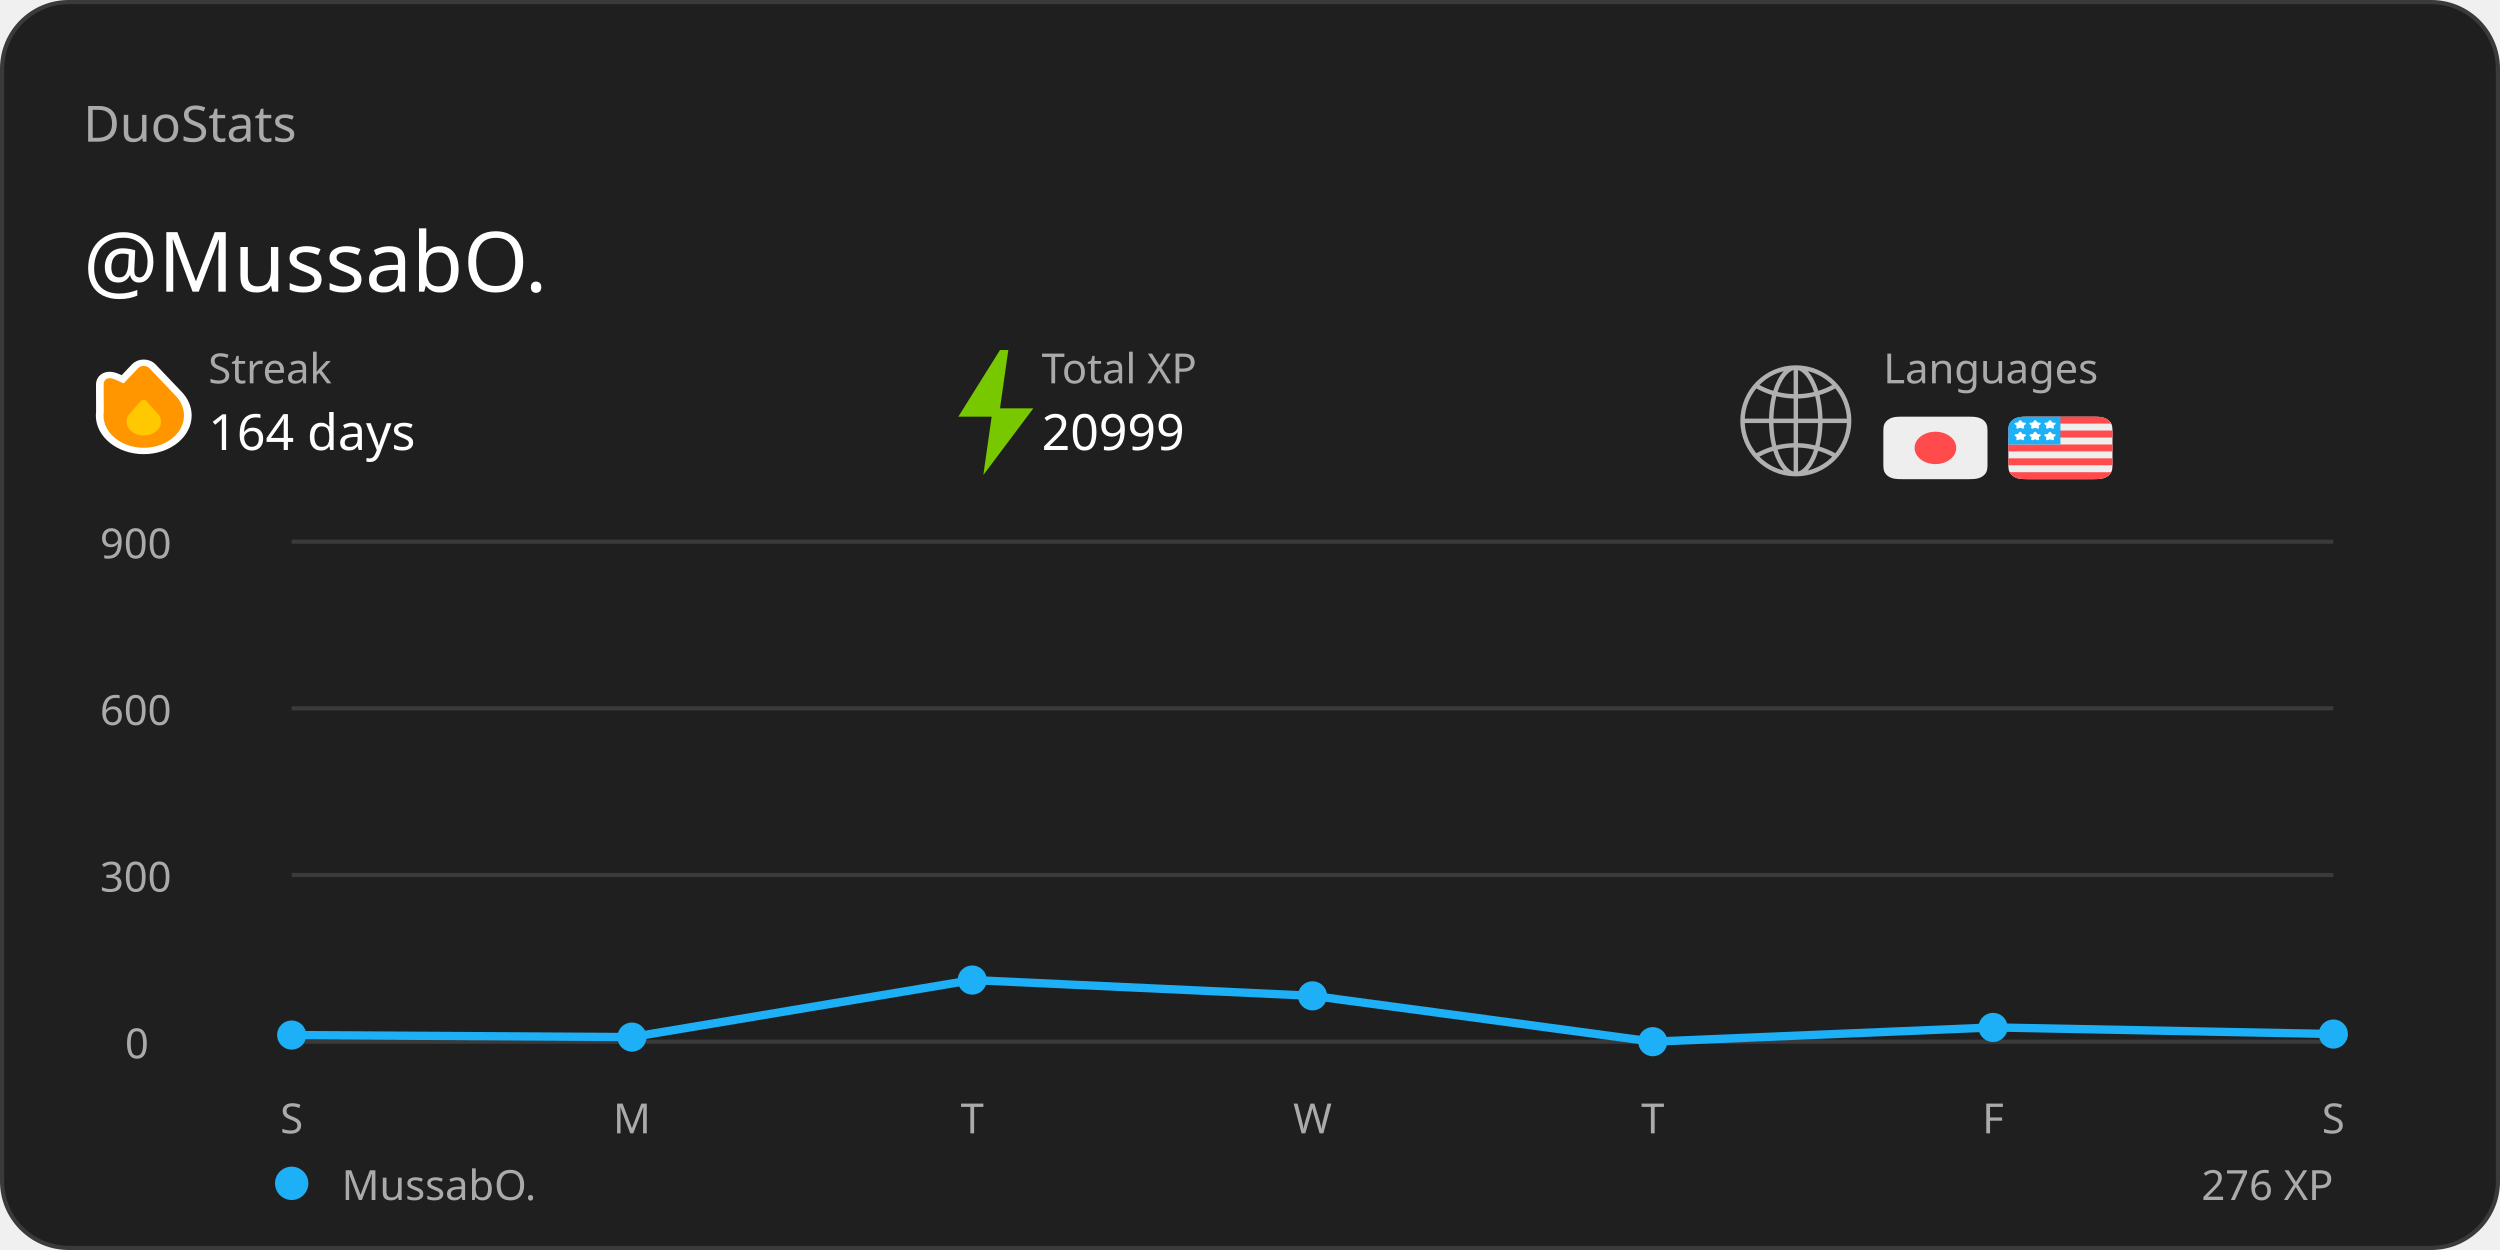
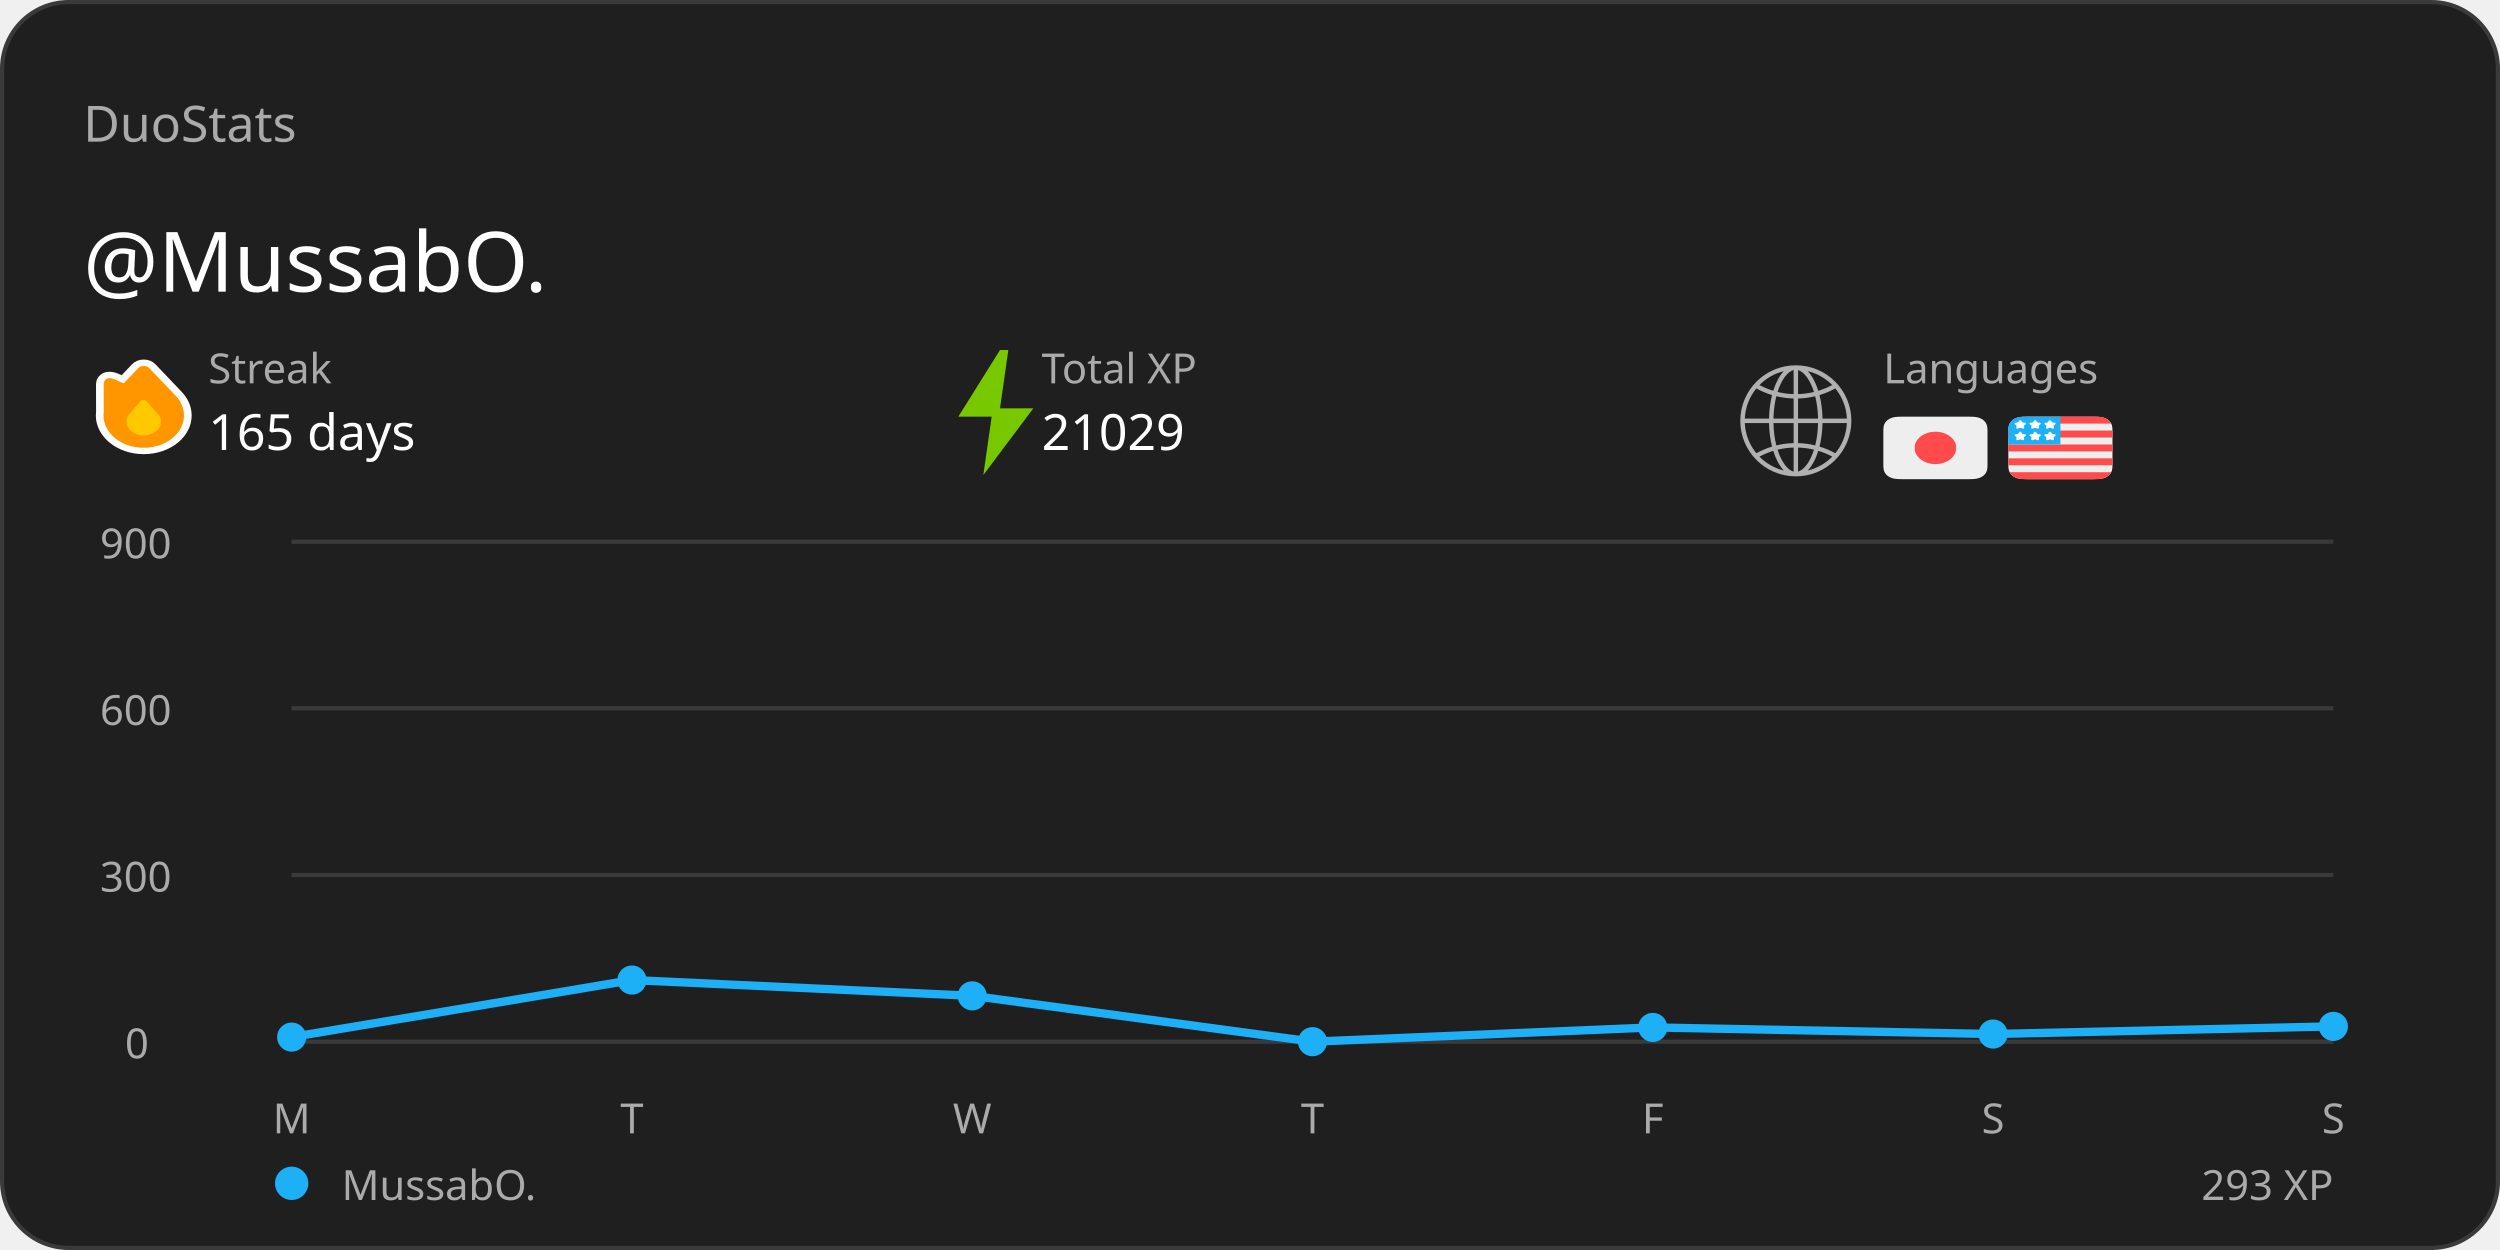
<svg xmlns="http://www.w3.org/2000/svg" width="600" height="300" viewBox="0 0 600 300">
  <rect x="0.5" y="0.5" width="599" height="299" rx="16" fill="#1F1F1F" stroke="#3A3A3A" />
  <text x="20" y="34" fill="#AAAAAA" font-size="12" font-family="DIN Round Pro, system-ui, sans-serif">DuoStats</text>
  <text x="20" y="70" fill="#FFFFFF" font-size="20" font-family="DIN Round Pro, system-ui, sans-serif">@MussabO.</text>
  <g transform="translate(23, 86) scale(0.92, 0.7666667)">
    <g id="Page-1" stroke="none" stroke-width="1" fill="none" fill-rule="evenodd">
      <g id="streak" transform="translate(1, 1)" fill-rule="nonzero">
        <g id="Group" fill="#FF9600" stroke="#FFFFFF" stroke-width="2">
          <path d="M0.068,15.675 L0.044,7.216 C0.039,5.334 1.25,3.942 3.056,4.246 C3.413,4.306 3.998,4.491 4.306,4.656 L5.997,5.561 L9.247,1.464 C9.793,0.776 10.622,0.376 11.5,0.376 C12.378,0.376 13.207,0.776 13.753,1.464 L20.523,10 C22.123,11.939 22.999,14.375 23,16.889 C23,23.034 17.843,28 11.5,28 C5.157,28 0,23.034 0,16.889 C0,16.481 0.023,16.076 0.068,15.675 Z" id="Path" />
        </g>
        <g id="Group" transform="translate(7, 11)" fill="#FFC800">
          <path d="M1.012,5.077 C1.026,5.04 1.046,5.005 1.069,4.973 L3.719,1.364 C3.893,1.127 4.17,0.987 4.464,0.987 C4.758,0.987 5.035,1.127 5.209,1.364 L7.732,4.8 C8.541,5.595 8.998,6.681 9,7.815 C9,10.208 6.985,12.148 4.5,12.148 C2.015,12.148 0,10.208 0,7.815 C0,6.776 0.38,5.823 1.012,5.077 L1.012,5.077 Z" id="Path" />
        </g>
      </g>
    </g>
  </g>
  <text x="50" y="92" fill="#AAAAAA" font-size="10" font-family="DIN Round Pro, system-ui, sans-serif">Streak</text>
-   <text x="50" y="108" fill="#FFFFFF" font-size="12" font-family="DIN Round Pro, system-ui, sans-serif">164 days</text>
+   <text x="50" y="108" fill="#FFFFFF" font-size="12" font-family="DIN Round Pro, system-ui, sans-serif">165 days</text>
  <path d="M240 84 230 100h8l-2 14 12-16h-8l2-14z" fill="#78C800" />
  <text x="250" y="92" fill="#AAAAAA" font-size="10" font-family="DIN Round Pro, system-ui, sans-serif">Total XP</text>
-   <text x="250" y="108" fill="#FFFFFF" font-size="12" font-family="DIN Round Pro, system-ui, sans-serif">20999</text>
+   <text x="250" y="108" fill="#FFFFFF" font-size="12" font-family="DIN Round Pro, system-ui, sans-serif">21029</text>
  <g transform="translate(415, 85) scale(1.0, 1.0)">
    <g id="SVGRepo_bgCarrier" stroke-width="0" />
    <g id="SVGRepo_tracerCarrier" stroke-linecap="round" stroke-linejoin="round" />
    <g id="SVGRepo_iconCarrier">
      <g id="icomoon-ignore"> </g>
      <path d="M16 2.672c-0.004 0-0.007 0-0.011 0-0.002 0-0.003 0-0.005 0-0.005 0-0.010 0.001-0.016 0.001-7.347 0.017-13.296 5.977-13.296 13.327 0 7.348 5.949 13.309 13.296 13.327 0.005 0 0.010 0.001 0.016 0.001 0.002 0 0.004 0 0.005 0 0.004 0 0.008 0 0.011 0 7.36 0 13.328-5.968 13.328-13.328s-5.968-13.328-13.328-13.328zM16.533 10.648c1.413-0.039 2.788-0.225 4.112-0.548 0.399 1.571 0.647 3.382 0.686 5.367h-4.798v-4.819zM16.533 9.582v-5.759c1.437 0.398 2.893 2.314 3.821 5.252-1.231 0.297-2.509 0.47-3.821 0.507zM15.467 3.81v5.772c-1.323-0.037-2.611-0.213-3.852-0.515 0.936-2.956 2.405-4.879 3.852-5.256zM15.467 10.647v4.82h-4.831c0.039-1.988 0.287-3.801 0.687-5.373 1.334 0.326 2.72 0.515 4.144 0.553zM9.563 15.467h-5.811c0.118-2.741 1.139-5.252 2.773-7.241 1.187 0.654 2.446 1.189 3.766 1.589-0.431 1.7-0.689 3.617-0.728 5.652zM9.563 16.533c0.039 2.034 0.297 3.951 0.728 5.651-1.319 0.401-2.579 0.936-3.766 1.59-1.635-1.989-2.656-4.5-2.773-7.241h5.811zM10.636 16.533h4.831v4.814c-1.424 0.038-2.81 0.228-4.145 0.555-0.399-1.571-0.647-3.383-0.686-5.369zM15.467 22.412v5.778c-1.448-0.378-2.919-2.303-3.854-5.263 1.241-0.302 2.53-0.478 3.854-0.515zM16.533 28.178v-5.765c1.313 0.038 2.591 0.211 3.822 0.508-0.928 2.941-2.384 4.86-3.822 5.257zM16.533 21.347v-4.814h4.798c-0.039 1.983-0.286 3.791-0.684 5.361-1.325-0.323-2.7-0.51-4.113-0.548zM22.404 16.533h5.845c-0.118 2.741-1.138 5.251-2.773 7.24-1.197-0.658-2.467-1.197-3.797-1.599 0.43-1.698 0.687-3.611 0.726-5.64zM22.404 15.467c-0.039-2.033-0.297-3.946-0.727-5.646 1.33-0.402 2.599-0.94 3.795-1.598 1.636 1.989 2.658 4.501 2.776 7.244h-5.845zM24.738 7.409c-1.061 0.564-2.18 1.031-3.35 1.385-0.623-2.005-1.498-3.642-2.533-4.717 2.27 0.545 4.297 1.719 5.883 3.332zM13.103 4.087c-1.029 1.073-1.9 2.702-2.521 4.697-1.158-0.353-2.268-0.815-3.319-1.375 1.575-1.602 3.587-2.774 5.84-3.322zM7.259 24.587c1.052-0.561 2.163-1.024 3.322-1.377 0.621 1.997 1.492 3.629 2.522 4.702-2.255-0.549-4.268-1.721-5.844-3.326zM18.855 27.922c1.036-1.075 1.911-2.712 2.535-4.721 1.17 0.355 2.29 0.82 3.351 1.387-1.586 1.614-3.614 2.791-5.886 3.334z" fill="#b0b0b0"> </path>
    </g>
  </g>
  <text x="452" y="92" fill="#AAAAAA" font-size="10" font-family="DIN Round Pro, system-ui, sans-serif">Languages</text>
  <g transform="translate(452, 100) scale(0.3571429, 0.2777778)">
    <g clip-path="url(#clip0_129_1008)">
      <path fill-rule="evenodd" clip-rule="evenodd" d="M12.563 0H57.437C61.805 0 63.389 0.455 64.987 1.309C66.584 2.163 67.837 3.416 68.691 5.013C69.545 6.61 70 8.195 70 12.563V41.437C70 45.805 69.545 47.389 68.691 48.986C67.837 50.584 66.584 51.837 64.987 52.691C63.389 53.545 61.805 54 57.437 54H12.563C8.195 54 6.61 53.545 5.013 52.691C3.416 51.837 2.163 50.584 1.309 48.986C0.455 47.389 0 45.805 0 41.437V12.563C0 8.195 0.455 6.61 1.309 5.013C2.163 3.416 3.416 2.163 5.013 1.309C6.61 0.455 8.195 0 12.563 0Z" fill="#EEEEEE" />
      <path d="M35 41C42.732 41 49 34.732 49 27C49 19.268 42.732 13 35 13C27.268 13 21 19.268 21 27C21 34.732 27.268 41 35 41Z" fill="#FF4B4B" />
    </g>
    <defs>
      <clipPath id="clip0_129_1008">
        <rect width="70" height="54" fill="white" />
      </clipPath>
    </defs>
  </g>
  <g transform="translate(482, 100) scale(0.3571429, 0.2777778)">
    <g clip-path="url(#clip0_129_593)">
      <path fill-rule="evenodd" clip-rule="evenodd" d="M12.563 0H57.437C61.805 0 63.389 0.455 64.987 1.309C66.584 2.163 67.837 3.416 68.691 5.013C69.545 6.61 70 8.195 70 12.563V41.437C70 45.805 69.545 47.389 68.691 48.986C67.837 50.584 66.584 51.837 64.987 52.691C63.389 53.545 61.805 54 57.437 54H12.563C8.195 54 6.61 53.545 5.013 52.691C3.416 51.837 2.163 50.584 1.309 48.986C0.455 47.389 0 45.805 0 41.437V12.563C0 8.195 0.455 6.61 1.309 5.013C2.163 3.416 3.416 2.163 5.013 1.309C6.61 0.455 8.195 0 12.563 0Z" fill="#EEEEEE" />
      <path fill-rule="evenodd" clip-rule="evenodd" d="M12.563 0H57.437C61.805 0 63.389 0.455 64.987 1.309C66.584 2.163 67.837 3.416 68.691 5.013C68.863 5.335 69.019 5.656 69.158 6H0.842C0.981 5.656 1.137 5.335 1.309 5.013C2.163 3.416 3.416 2.163 5.013 1.309C6.61 0.455 8.195 0 12.563 0Z" fill="#FF4B4B" />
      <path fill-rule="evenodd" clip-rule="evenodd" d="M69.997 12C69.999 12.182 70 12.37 70 12.563V18H0V12.563C0 12.37 0.001 12.182 0.003 12H69.997Z" fill="#FF4B4B" />
      <path fill-rule="evenodd" clip-rule="evenodd" d="M70 24V30H0V24H70Z" fill="#FF4B4B" />
      <path fill-rule="evenodd" clip-rule="evenodd" d="M70 41.437C70 41.63 69.999 41.818 69.997 42H0.003C0.001 41.818 0 41.63 0 41.437V36H70V41.437Z" fill="#FF4B4B" />
      <path fill-rule="evenodd" clip-rule="evenodd" d="M69.158 48C69.019 48.344 68.863 48.665 68.691 48.986C67.837 50.584 66.584 51.837 64.987 52.691C63.389 53.545 61.805 54 57.437 54H12.563C8.195 54 6.61 53.545 5.013 52.691C3.416 51.837 2.163 50.584 1.309 48.986C1.137 48.665 0.981 48.344 0.842 48H69.158Z" fill="#FF4B4B" />
      <path fill-rule="evenodd" clip-rule="evenodd" d="M12.563 0H35V24H0V12.563C0 8.195 0.455 6.61 1.309 5.013C2.163 3.416 3.416 2.163 5.013 1.309C6.61 0.455 8.195 0 12.563 0Z" fill="#1CB0F6" />
      <path d="M27.806 9.602L26.531 10.273C26.13 10.483 25.635 10.329 25.424 9.929C25.341 9.769 25.312 9.586 25.342 9.409L25.586 7.988C25.609 7.853 25.564 7.715 25.466 7.62L24.434 6.614C24.11 6.298 24.103 5.779 24.419 5.455C24.545 5.326 24.71 5.242 24.888 5.216L26.314 5.009C26.45 4.989 26.567 4.904 26.628 4.781L27.266 3.489C27.466 3.083 27.957 2.916 28.363 3.117C28.525 3.196 28.655 3.327 28.735 3.489L29.373 4.781C29.434 4.904 29.551 4.989 29.687 5.009L31.113 5.216C31.561 5.281 31.871 5.697 31.806 6.145C31.78 6.323 31.696 6.488 31.567 6.614L30.535 7.62C30.437 7.715 30.392 7.853 30.415 7.988L30.659 9.409C30.735 9.855 30.436 10.278 29.99 10.355C29.812 10.385 29.629 10.356 29.47 10.273L28.194 9.602C28.073 9.538 27.928 9.538 27.806 9.602Z" fill="white" />
      <path d="M27.806 19.602L26.531 20.273C26.13 20.483 25.635 20.329 25.424 19.929C25.341 19.769 25.312 19.587 25.342 19.409L25.586 17.988C25.609 17.853 25.564 17.715 25.466 17.62L24.434 16.614C24.11 16.298 24.103 15.779 24.419 15.455C24.545 15.326 24.71 15.242 24.888 15.216L26.314 15.009C26.45 14.989 26.567 14.904 26.628 14.781L27.266 13.489C27.466 13.083 27.957 12.916 28.363 13.117C28.525 13.196 28.655 13.327 28.735 13.489L29.373 14.781C29.434 14.904 29.551 14.989 29.687 15.009L31.113 15.216C31.561 15.281 31.871 15.697 31.806 16.145C31.78 16.323 31.696 16.488 31.567 16.614L30.535 17.62C30.437 17.715 30.392 17.853 30.415 17.988L30.659 19.409C30.735 19.855 30.436 20.278 29.99 20.355C29.812 20.385 29.629 20.356 29.47 20.273L28.194 19.602C28.073 19.538 27.928 19.538 27.806 19.602Z" fill="white" />
      <path d="M17.806 9.602L16.531 10.273C16.13 10.483 15.635 10.329 15.425 9.929C15.341 9.769 15.312 9.586 15.342 9.409L15.586 7.988C15.609 7.853 15.564 7.715 15.466 7.62L14.434 6.614C14.11 6.298 14.103 5.779 14.419 5.455C14.545 5.326 14.71 5.242 14.888 5.216L16.314 5.009C16.45 4.989 16.567 4.904 16.628 4.781L17.266 3.489C17.466 3.083 17.957 2.916 18.363 3.117C18.525 3.196 18.655 3.327 18.735 3.489L19.373 4.781C19.434 4.904 19.551 4.989 19.687 5.009L21.113 5.216C21.561 5.281 21.871 5.697 21.806 6.145C21.78 6.323 21.696 6.488 21.567 6.614L20.535 7.62C20.437 7.715 20.392 7.853 20.415 7.988L20.659 9.409C20.735 9.855 20.436 10.278 19.99 10.355C19.812 10.385 19.629 10.356 19.47 10.273L18.194 9.602C18.073 9.538 17.928 9.538 17.806 9.602Z" fill="white" />
      <path d="M17.806 19.602L16.531 20.273C16.13 20.483 15.635 20.329 15.425 19.929C15.341 19.769 15.312 19.587 15.342 19.409L15.586 17.988C15.609 17.853 15.564 17.715 15.466 17.62L14.434 16.614C14.11 16.298 14.103 15.779 14.419 15.455C14.545 15.326 14.71 15.242 14.888 15.216L16.314 15.009C16.45 14.989 16.567 14.904 16.628 14.781L17.266 13.489C17.466 13.083 17.957 12.916 18.363 13.117C18.525 13.196 18.655 13.327 18.735 13.489L19.373 14.781C19.434 14.904 19.551 14.989 19.687 15.009L21.113 15.216C21.561 15.281 21.871 15.697 21.806 16.145C21.78 16.323 21.696 16.488 21.567 16.614L20.535 17.62C20.437 17.715 20.392 17.853 20.415 17.988L20.659 19.409C20.735 19.855 20.436 20.278 19.99 20.355C19.812 20.385 19.629 20.356 19.47 20.273L18.194 19.602C18.073 19.538 17.928 19.538 17.806 19.602Z" fill="white" />
      <path d="M7.807 9.602L6.531 10.273C6.13 10.483 5.635 10.329 5.424 9.929C5.341 9.769 5.312 9.586 5.342 9.409L5.586 7.988C5.609 7.853 5.564 7.715 5.466 7.62L4.434 6.614C4.11 6.298 4.103 5.779 4.419 5.455C4.545 5.326 4.71 5.242 4.888 5.216L6.314 5.009C6.45 4.989 6.567 4.904 6.628 4.781L7.266 3.489C7.466 3.083 7.957 2.916 8.363 3.117C8.525 3.196 8.655 3.327 8.735 3.489L9.373 4.781C9.434 4.904 9.551 4.989 9.687 5.009L11.113 5.216C11.561 5.281 11.871 5.697 11.806 6.145C11.78 6.323 11.696 6.488 11.567 6.614L10.535 7.62C10.437 7.715 10.392 7.853 10.415 7.988L10.659 9.409C10.735 9.855 10.436 10.278 9.99 10.355C9.812 10.385 9.629 10.356 9.47 10.273L8.194 9.602C8.073 9.538 7.928 9.538 7.807 9.602Z" fill="white" />
      <path d="M7.807 19.602L6.531 20.273C6.13 20.483 5.635 20.329 5.424 19.929C5.341 19.769 5.312 19.587 5.342 19.409L5.586 17.988C5.609 17.853 5.564 17.715 5.466 17.62L4.434 16.614C4.11 16.298 4.103 15.779 4.419 15.455C4.545 15.326 4.71 15.242 4.888 15.216L6.314 15.009C6.45 14.989 6.567 14.904 6.628 14.781L7.266 13.489C7.466 13.083 7.957 12.916 8.363 13.117C8.525 13.196 8.655 13.327 8.735 13.489L9.373 14.781C9.434 14.904 9.551 14.989 9.687 15.009L11.113 15.216C11.561 15.281 11.871 15.697 11.806 16.145C11.78 16.323 11.696 16.488 11.567 16.614L10.535 17.62C10.437 17.715 10.392 17.853 10.415 17.988L10.659 19.409C10.735 19.855 10.436 20.278 9.99 20.355C9.812 20.385 9.629 20.356 9.47 20.273L8.194 19.602C8.073 19.538 7.928 19.538 7.807 19.602Z" fill="white" />
    </g>
    <defs>
      <clipPath id="clip0_129_593">
        <rect width="70" height="54" fill="white" />
      </clipPath>
    </defs>
  </g>
  <g stroke="#3A3A3A" stroke-width="1">
    <line x1="70" y1="250" x2="560" y2="250" />
    <line x1="70" y1="210" x2="560" y2="210" />
    <line x1="70" y1="170" x2="560" y2="170" />
    <line x1="70" y1="130" x2="560" y2="130" />
  </g>
  <g fill="#AAAAAA" font-size="10" font-family="DIN Round Pro, system-ui, sans-serif">
    <text x="30" y="254">0</text>
    <text x="24" y="214">300</text>
    <text x="24" y="174">600</text>
    <text x="24" y="134">900</text>
  </g>
-   <polyline points="70.0,248.411 151.667,248.9 233.333,235.211 315.0,239.0 396.667,250.0 478.333,246.578 560.0,248.167" fill="none" stroke="#1DB0F6" stroke-width="2" stroke-linecap="round" stroke-linejoin="round" />
-   <circle cx="70.0" cy="248.411" r="3.5" fill="#1DB0F6" />
-   <circle cx="151.667" cy="248.9" r="3.5" fill="#1DB0F6" />
-   <circle cx="233.333" cy="235.211" r="3.5" fill="#1DB0F6" />
-   <circle cx="315.0" cy="239.0" r="3.5" fill="#1DB0F6" />
-   <circle cx="396.667" cy="250.0" r="3.5" fill="#1DB0F6" />
-   <circle cx="478.333" cy="246.578" r="3.5" fill="#1DB0F6" />
-   <circle cx="560.0" cy="248.167" r="3.5" fill="#1DB0F6" />
-   <text x="70.0" y="272" fill="#AAAAAA" font-size="10" text-anchor="middle" font-family="DIN Round Pro, system-ui, sans-serif">S</text>
-   <text x="151.667" y="272" fill="#AAAAAA" font-size="10" text-anchor="middle" font-family="DIN Round Pro, system-ui, sans-serif">M</text>
-   <text x="233.333" y="272" fill="#AAAAAA" font-size="10" text-anchor="middle" font-family="DIN Round Pro, system-ui, sans-serif">T</text>
-   <text x="315.0" y="272" fill="#AAAAAA" font-size="10" text-anchor="middle" font-family="DIN Round Pro, system-ui, sans-serif">W</text>
-   <text x="396.667" y="272" fill="#AAAAAA" font-size="10" text-anchor="middle" font-family="DIN Round Pro, system-ui, sans-serif">T</text>
-   <text x="478.333" y="272" fill="#AAAAAA" font-size="10" text-anchor="middle" font-family="DIN Round Pro, system-ui, sans-serif">F</text>
+   <polyline points="70.0,248.9 151.667,235.211 233.333,239.0 315.0,250.0 396.667,246.578 478.333,248.167 560.0,246.333" fill="none" stroke="#1DB0F6" stroke-width="2" stroke-linecap="round" stroke-linejoin="round" />
+   <circle cx="70.0" cy="248.9" r="3.5" fill="#1DB0F6" />
+   <circle cx="151.667" cy="235.211" r="3.5" fill="#1DB0F6" />
+   <circle cx="233.333" cy="239.0" r="3.5" fill="#1DB0F6" />
+   <circle cx="315.0" cy="250.0" r="3.5" fill="#1DB0F6" />
+   <circle cx="396.667" cy="246.578" r="3.5" fill="#1DB0F6" />
+   <circle cx="478.333" cy="248.167" r="3.5" fill="#1DB0F6" />
+   <circle cx="560.0" cy="246.333" r="3.5" fill="#1DB0F6" />
+   <text x="70.0" y="272" fill="#AAAAAA" font-size="10" text-anchor="middle" font-family="DIN Round Pro, system-ui, sans-serif">M</text>
+   <text x="151.667" y="272" fill="#AAAAAA" font-size="10" text-anchor="middle" font-family="DIN Round Pro, system-ui, sans-serif">T</text>
+   <text x="233.333" y="272" fill="#AAAAAA" font-size="10" text-anchor="middle" font-family="DIN Round Pro, system-ui, sans-serif">W</text>
+   <text x="315.0" y="272" fill="#AAAAAA" font-size="10" text-anchor="middle" font-family="DIN Round Pro, system-ui, sans-serif">T</text>
+   <text x="396.667" y="272" fill="#AAAAAA" font-size="10" text-anchor="middle" font-family="DIN Round Pro, system-ui, sans-serif">F</text>
+   <text x="478.333" y="272" fill="#AAAAAA" font-size="10" text-anchor="middle" font-family="DIN Round Pro, system-ui, sans-serif">S</text>
  <text x="560.0" y="272" fill="#AAAAAA" font-size="10" text-anchor="middle" font-family="DIN Round Pro, system-ui, sans-serif">S</text>
  <circle cx="70" cy="284" r="4" fill="#1DB0F6" />
  <text x="82" y="288" fill="#AAAAAA" font-size="10" font-family="DIN Round Pro, system-ui, sans-serif">MussabO.</text>
-   <text x="560" y="288" fill="#AAAAAA" font-size="10" text-anchor="end" font-family="DIN Round Pro, system-ui, sans-serif">276 XP</text>
+   <text x="560" y="288" fill="#AAAAAA" font-size="10" text-anchor="end" font-family="DIN Round Pro, system-ui, sans-serif">293 XP</text>
</svg>
